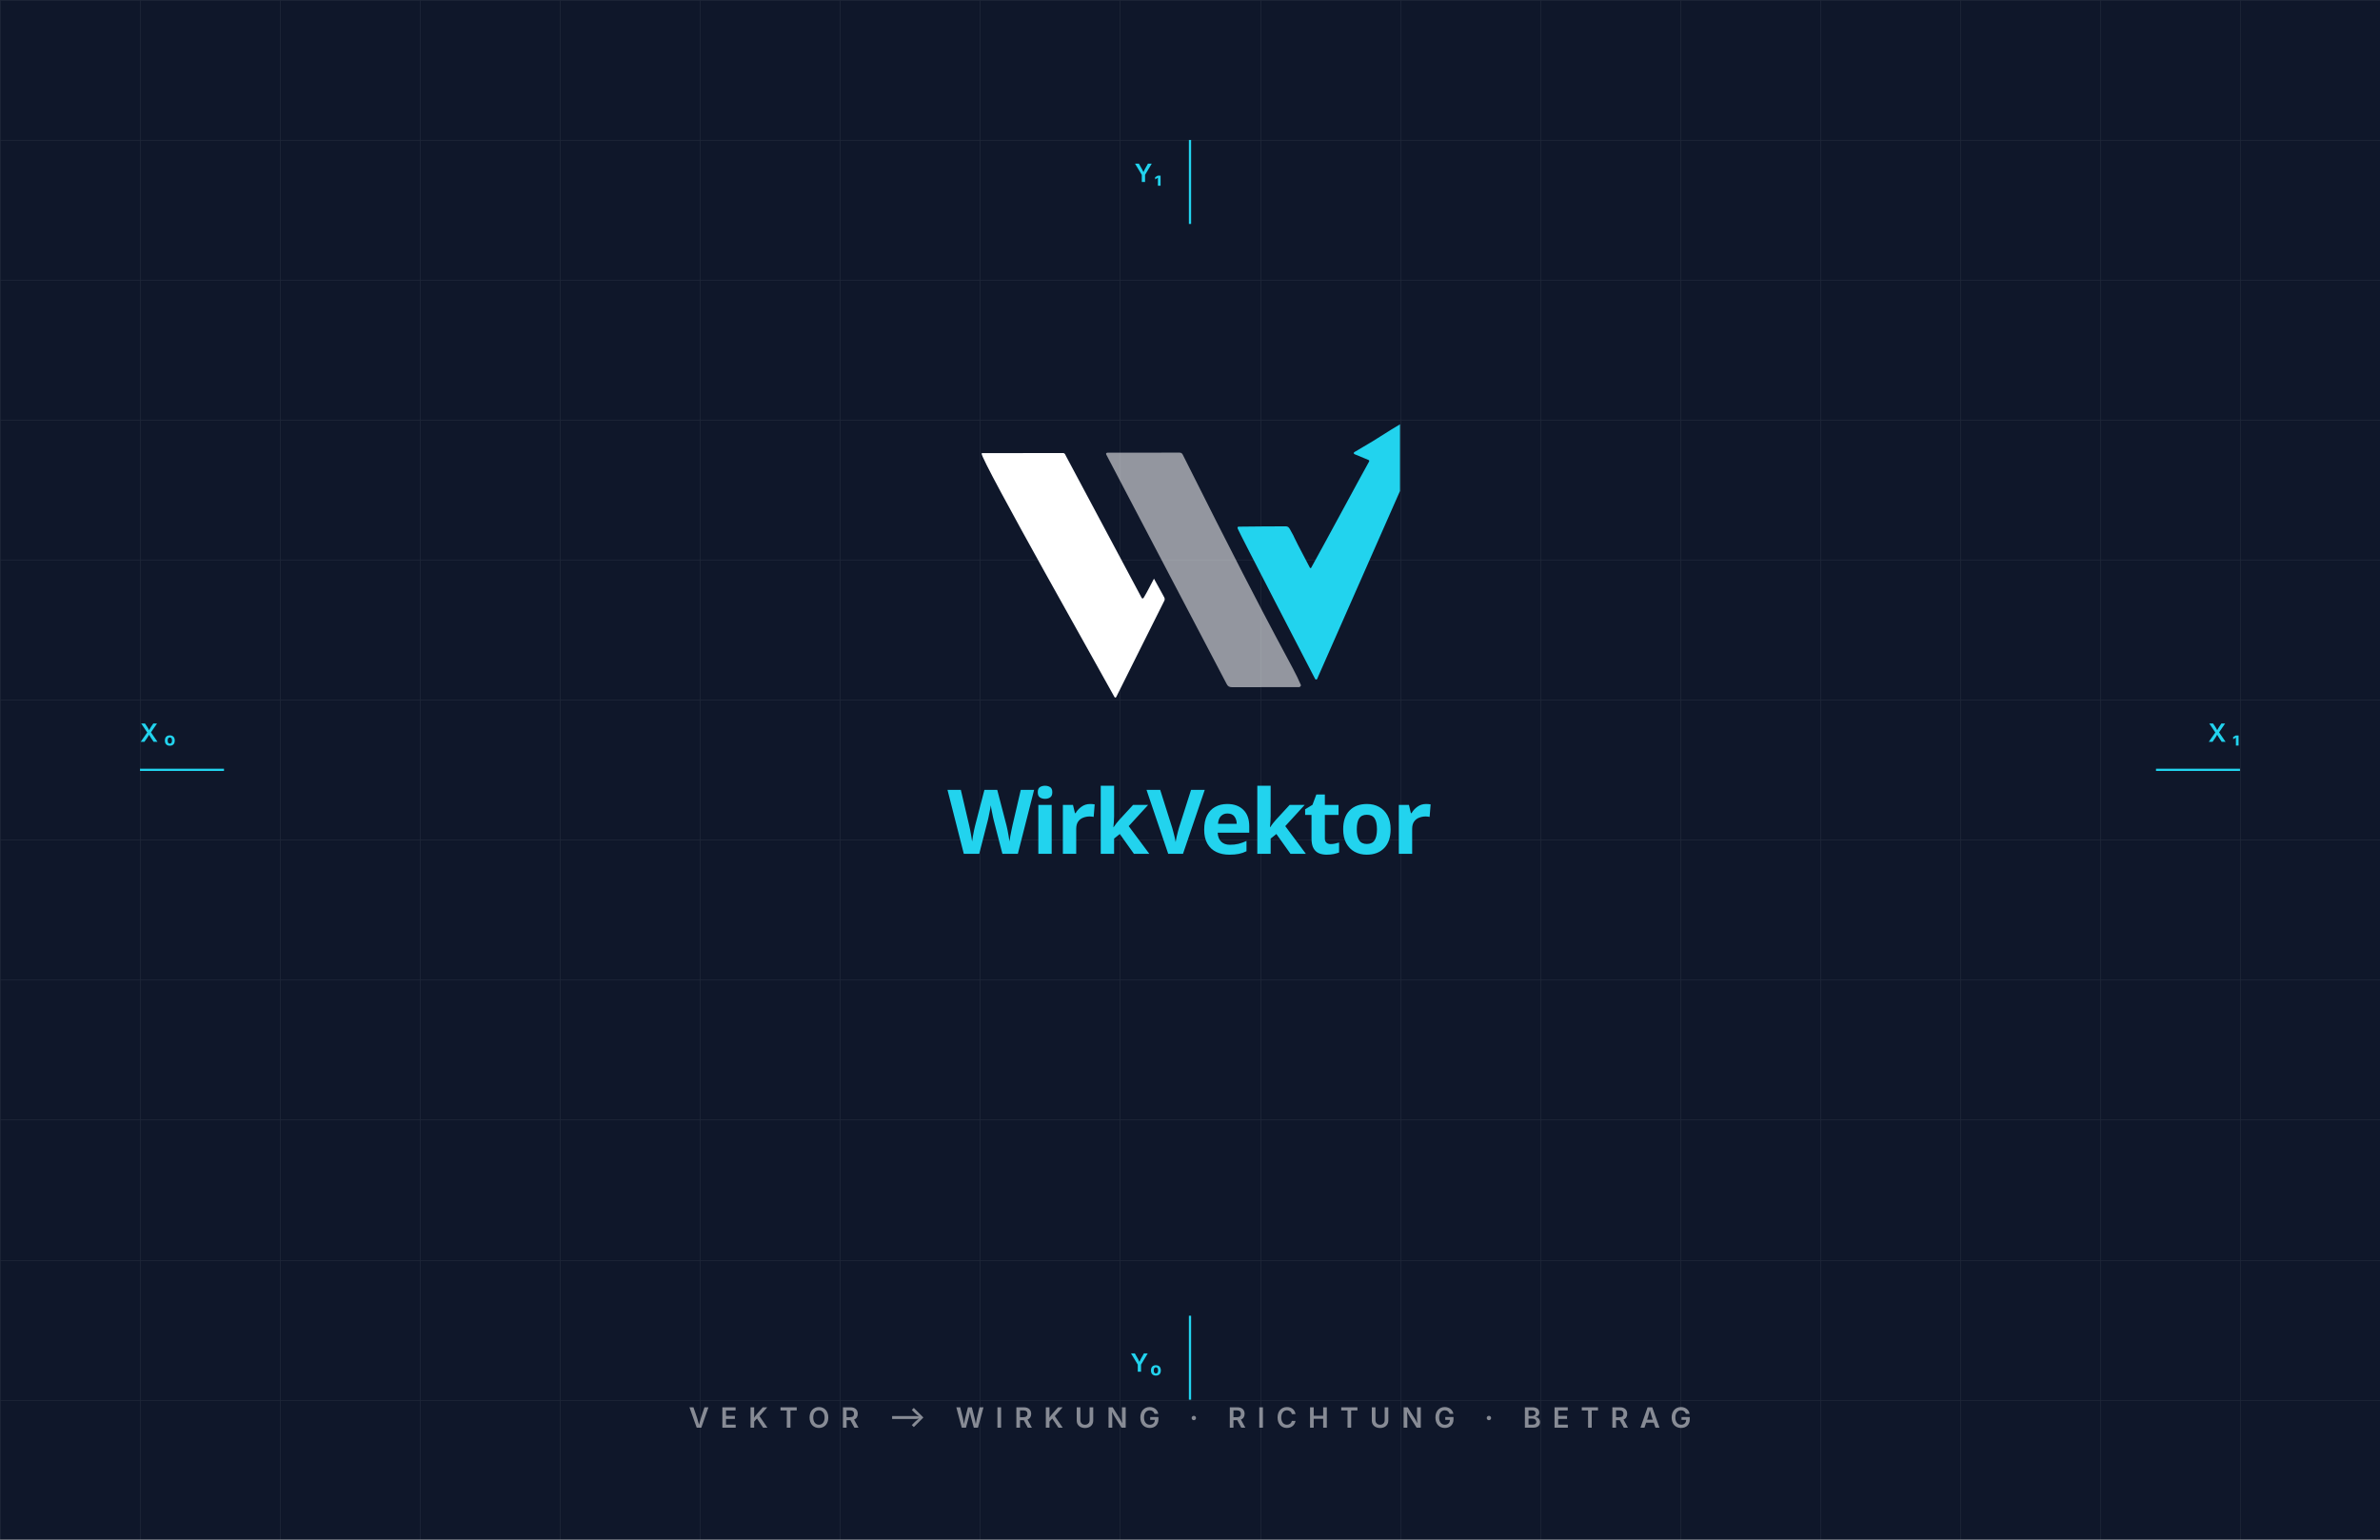
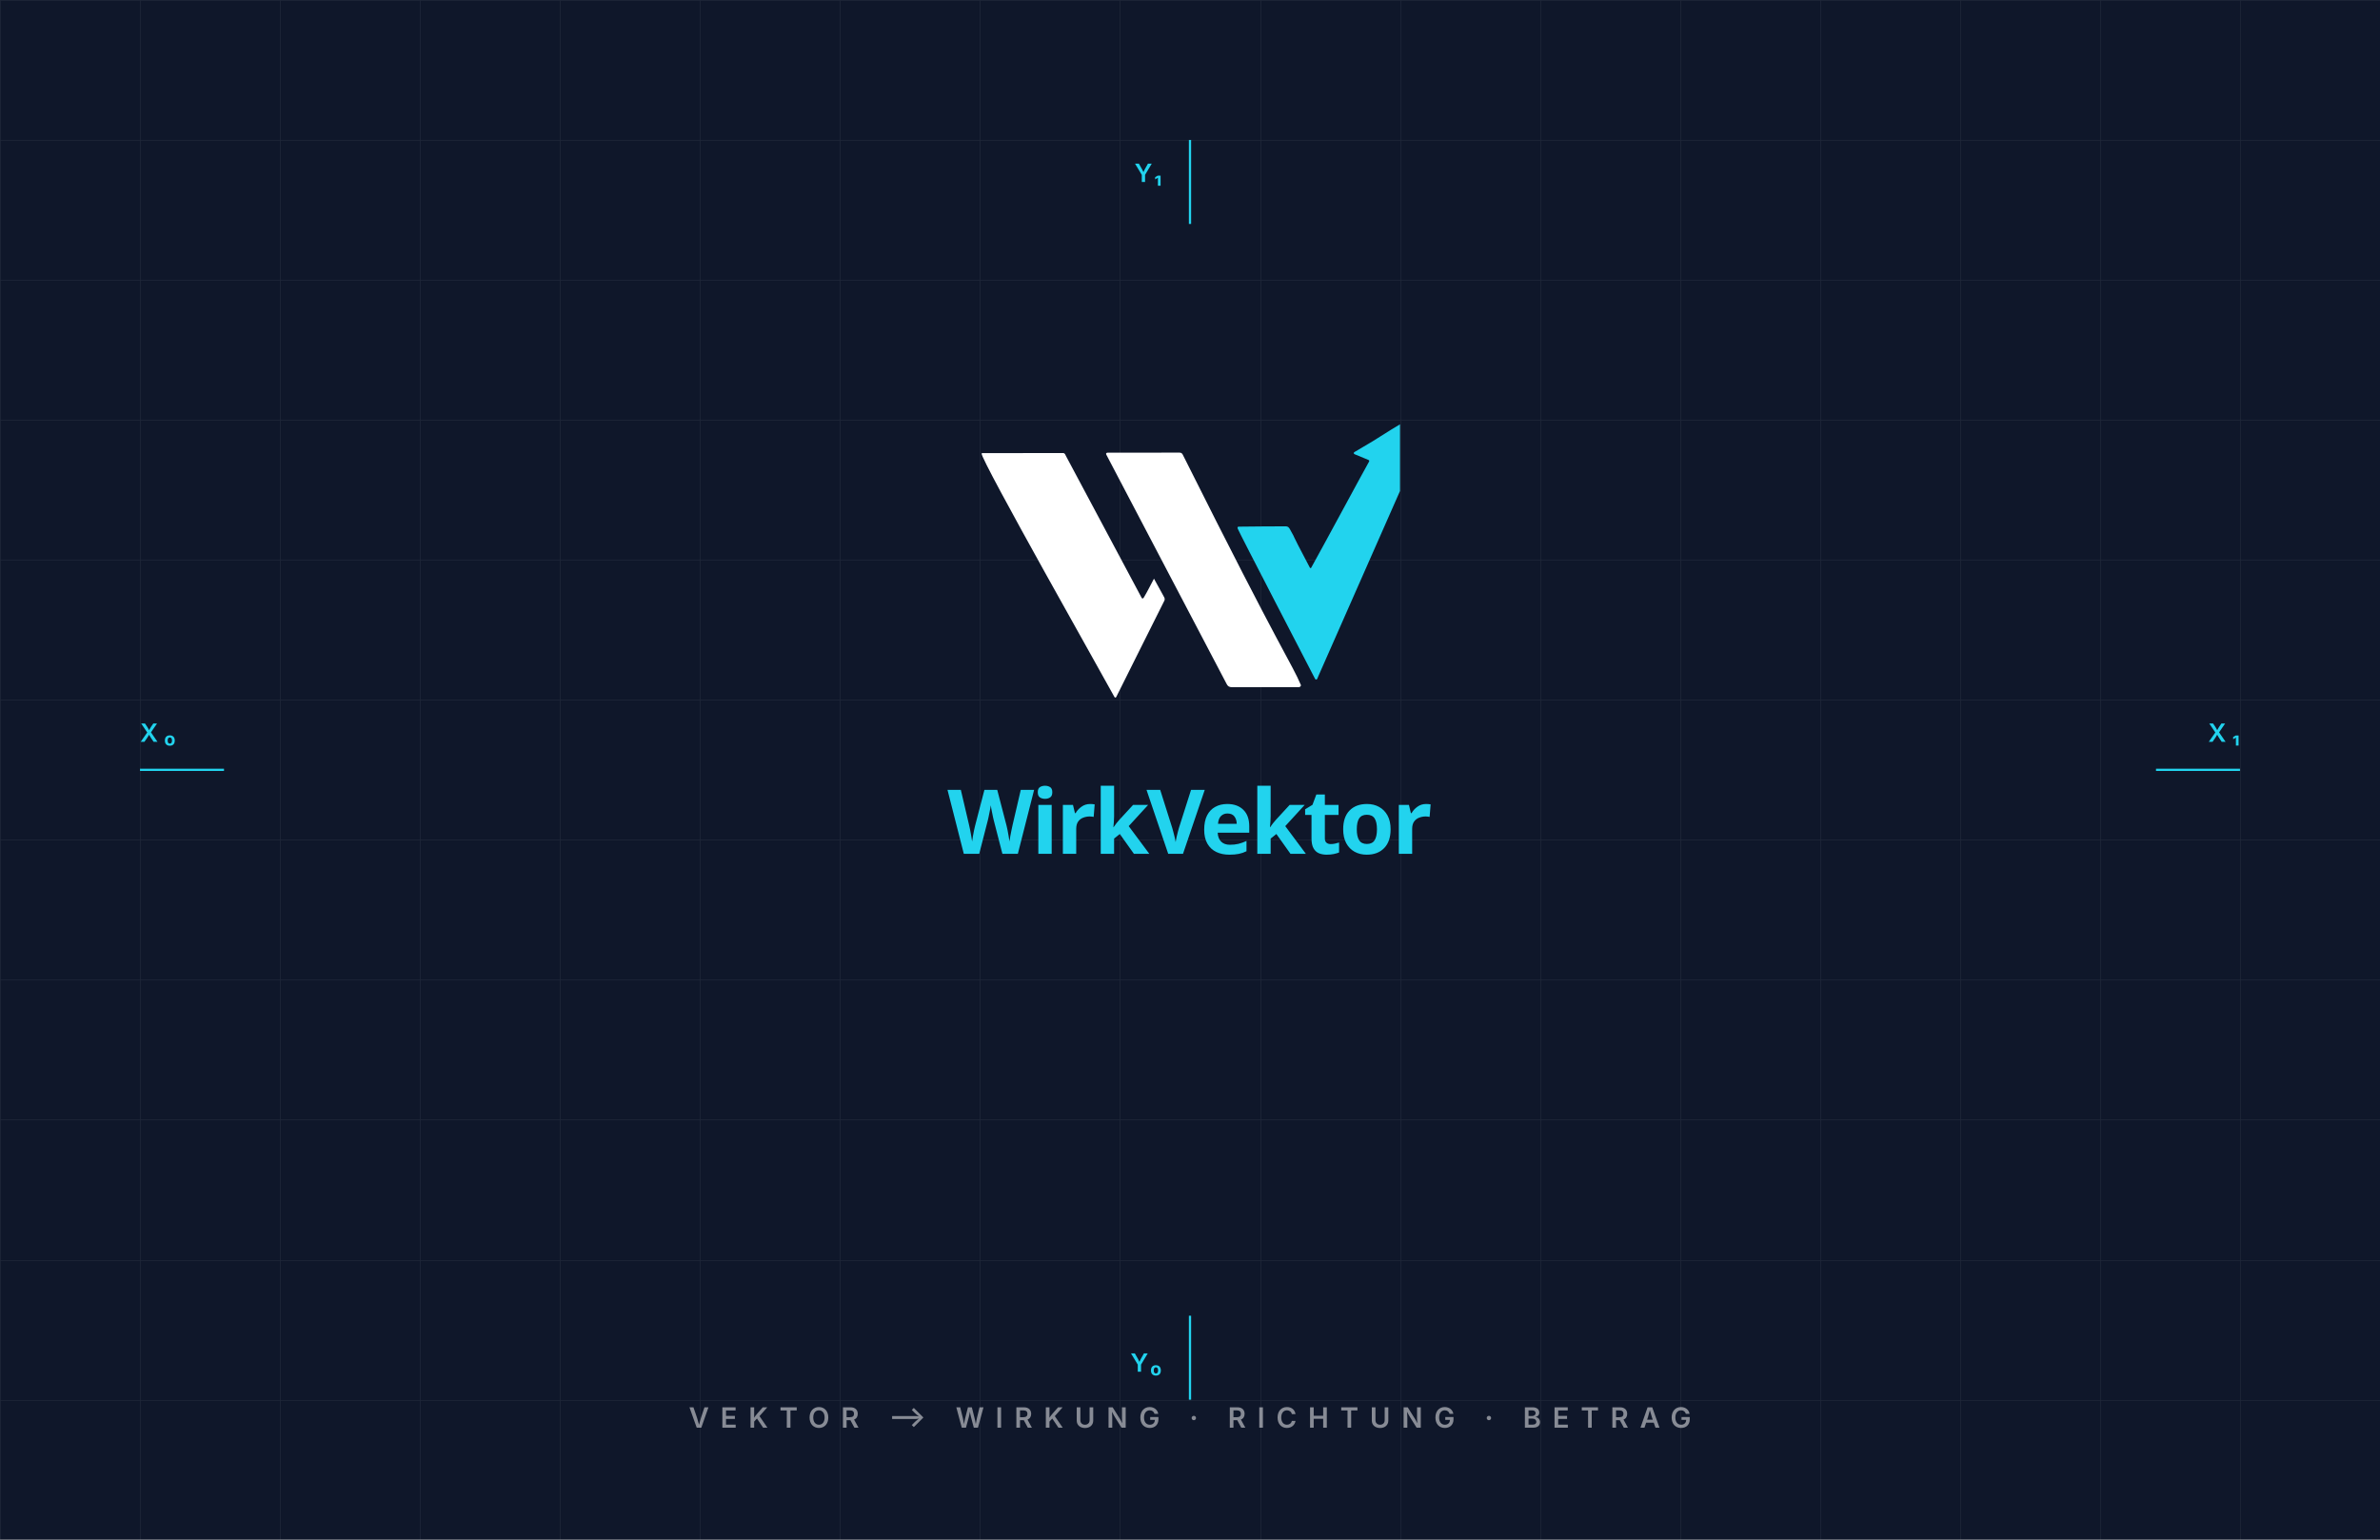
<svg xmlns="http://www.w3.org/2000/svg" viewBox="0 0 850 550" width="85mm" height="55mm" role="img" aria-label="WirkVektor Visitenkarte 09 Vorderseite">
  <defs>
    <pattern id="grid09" width="50" height="50" patternUnits="userSpaceOnUse">
      <path d="M 50 0 L 0 0 0 50" fill="none" stroke="rgba(255,255,255,0.07)" stroke-width="0.5" />
    </pattern>
    <symbol id="logo-09v" viewBox="50 180 1264 970">
-       <path fill="rgba(255,255,255,0.55)" d="m 429.869,411.105 c -1.617,-3.283 -0.233,-5.407 3.512,-5.808 1.154,-0.124 2.331,-0.047 3.497,-0.047 71.151,-0.004 142.303,0.055 213.454,-0.136 5.038,-0.014 7.805,2.012 9.801,6.002 305.19,610.161 326.418,624.944 356.065,694.597 0.491,1.18 -1.579,4.046 -3.143,5.26 -1.219,0.946 -3.49,0.706 -5.294,0.707 -66.486,0.031 -132.972,-0.081 -199.457,0.172 -8.134,0.031 -12.86,-3.037 -16.18,-10.165" />
+       <path fill="#FFFFFF" d="m 429.869,411.105 c -1.617,-3.283 -0.233,-5.407 3.512,-5.808 1.154,-0.124 2.331,-0.047 3.497,-0.047 71.151,-0.004 142.303,0.055 213.454,-0.136 5.038,-0.014 7.805,2.012 9.801,6.002 305.19,610.161 326.418,624.944 356.065,694.597 0.491,1.18 -1.579,4.046 -3.143,5.26 -1.219,0.946 -3.49,0.706 -5.294,0.707 -66.486,0.031 -132.972,-0.081 -199.457,0.172 -8.134,0.031 -12.86,-3.037 -16.18,-10.165" />
      <path fill="#22D3EE" d="m 1069.315,1077.033 c -1.325,3.189 -2.482,6.456 -3.977,9.562 -1.464,3.042 -5.113,3.069 -6.69,-0.01 -16.175,-31.553 -228.362,-440.116 -232.675,-451.984 -1.825,-5.023 -0.851,-6.415 4.361,-6.449 140.348,-0.92 0.105,-0.55 140.391,-0.999 6.031,-0.019 9.354,3.566 11.765,7.866 26.534,47.328 -9.995,-16.84 59.323,114.263 0.772,1.46 1.409,3.513 3.491,3.757 1.61,-0.064 2.185,-1.876 2.845,-3.056 32.028,-57.245 162.365,-299.35 172.784,-316.925 2.047,-3.453 1.165,-4.859 -2.304,-6.257 -13.726,-5.534 -27.368,-11.28 -41.005,-17.033 -0.915,-0.386 -2.078,-1.77 -2.149,-2.2 -0.519,-3.134 1.499,-3.998 2.966,-4.846 101.577,-59.1 49.432,-31.755 175.986,-106.737 2.022,-1.198 4.437,-1.915 6.334,-0.948 1.2,0.612 2.353,3.344 2.355,5.302 9.658,97.447 9.83,98.55 18.322,193.504 0.189,2.114 -0.343,3.102 -2.423,4.106 -2.08,0.492 -4.32,-1.202 -6.383,-2.228 -19.762,-9.821 -20.341,-9.188 -33.209,-15.479 -4.149,-2.029 -6.25,-1.896 -7.918,2.211" />
      <path fill="#FFFFFF" d="m 536.376,842.626 c 1.594,2.952 4.392,2.515 6.417,-0.866 11.328,-18.91 20.536,-37.895 30.65,-56.92 32.244,59.361 21.35,37.822 31.271,57.039 1.256,2.446 1.399,6.543 0.217,8.985 -48.105,96.831 -97.052,193.246 -144.98,290.174 -1.42,2.842 -4.226,2.881 -5.683,0.101 C 435.334,1105.031 49.433,423.343 54.255,407.715 c 0.121,-1.404 3.421,-1.082 5.311,-1.084 79.82,-0.069 159.64,-0.025 239.459,-0.295 6.461,-0.022 7.126,4.878 8.988,8.315" />
    </symbol>
  </defs>
  <rect width="850" height="550" fill="#0F172A" />
  <rect width="850" height="550" fill="url(#grid09)" />
  <g stroke="#22D3EE" stroke-width="0.8">
    <line x1="50" y1="275" x2="80" y2="275" />
    <line x1="425" y1="50" x2="425" y2="80" />
    <line x1="770" y1="275" x2="800" y2="275" />
    <line x1="425" y1="470" x2="425" y2="500" />
  </g>
  <g fill="#22D3EE" font-family="Inter, system-ui, sans-serif" font-weight="600" font-size="9" letter-spacing="2">
    <text x="50" y="265">X₀</text>
    <text x="800" y="265" text-anchor="end">X₁</text>
    <text x="415" y="65" text-anchor="end">Y₁</text>
    <text x="415" y="490" text-anchor="end">Y₀</text>
  </g>
  <use href="#logo-09v" x="350" y="135" width="150" height="115" />
  <text x="425" y="305" text-anchor="middle" font-family="Hanken Grotesk, system-ui, sans-serif" font-weight="600" font-size="32" fill="#22D3EE" letter-spacing="-1">WirkVektor</text>
  <text x="425" y="510" text-anchor="middle" font-family="Inter, system-ui, sans-serif" font-weight="600" font-size="10" letter-spacing="4" fill="rgba(255,255,255,0.5)">
    VEKTOR ⟶ WIRKUNG · RICHTUNG · BETRAG
  </text>
</svg>
